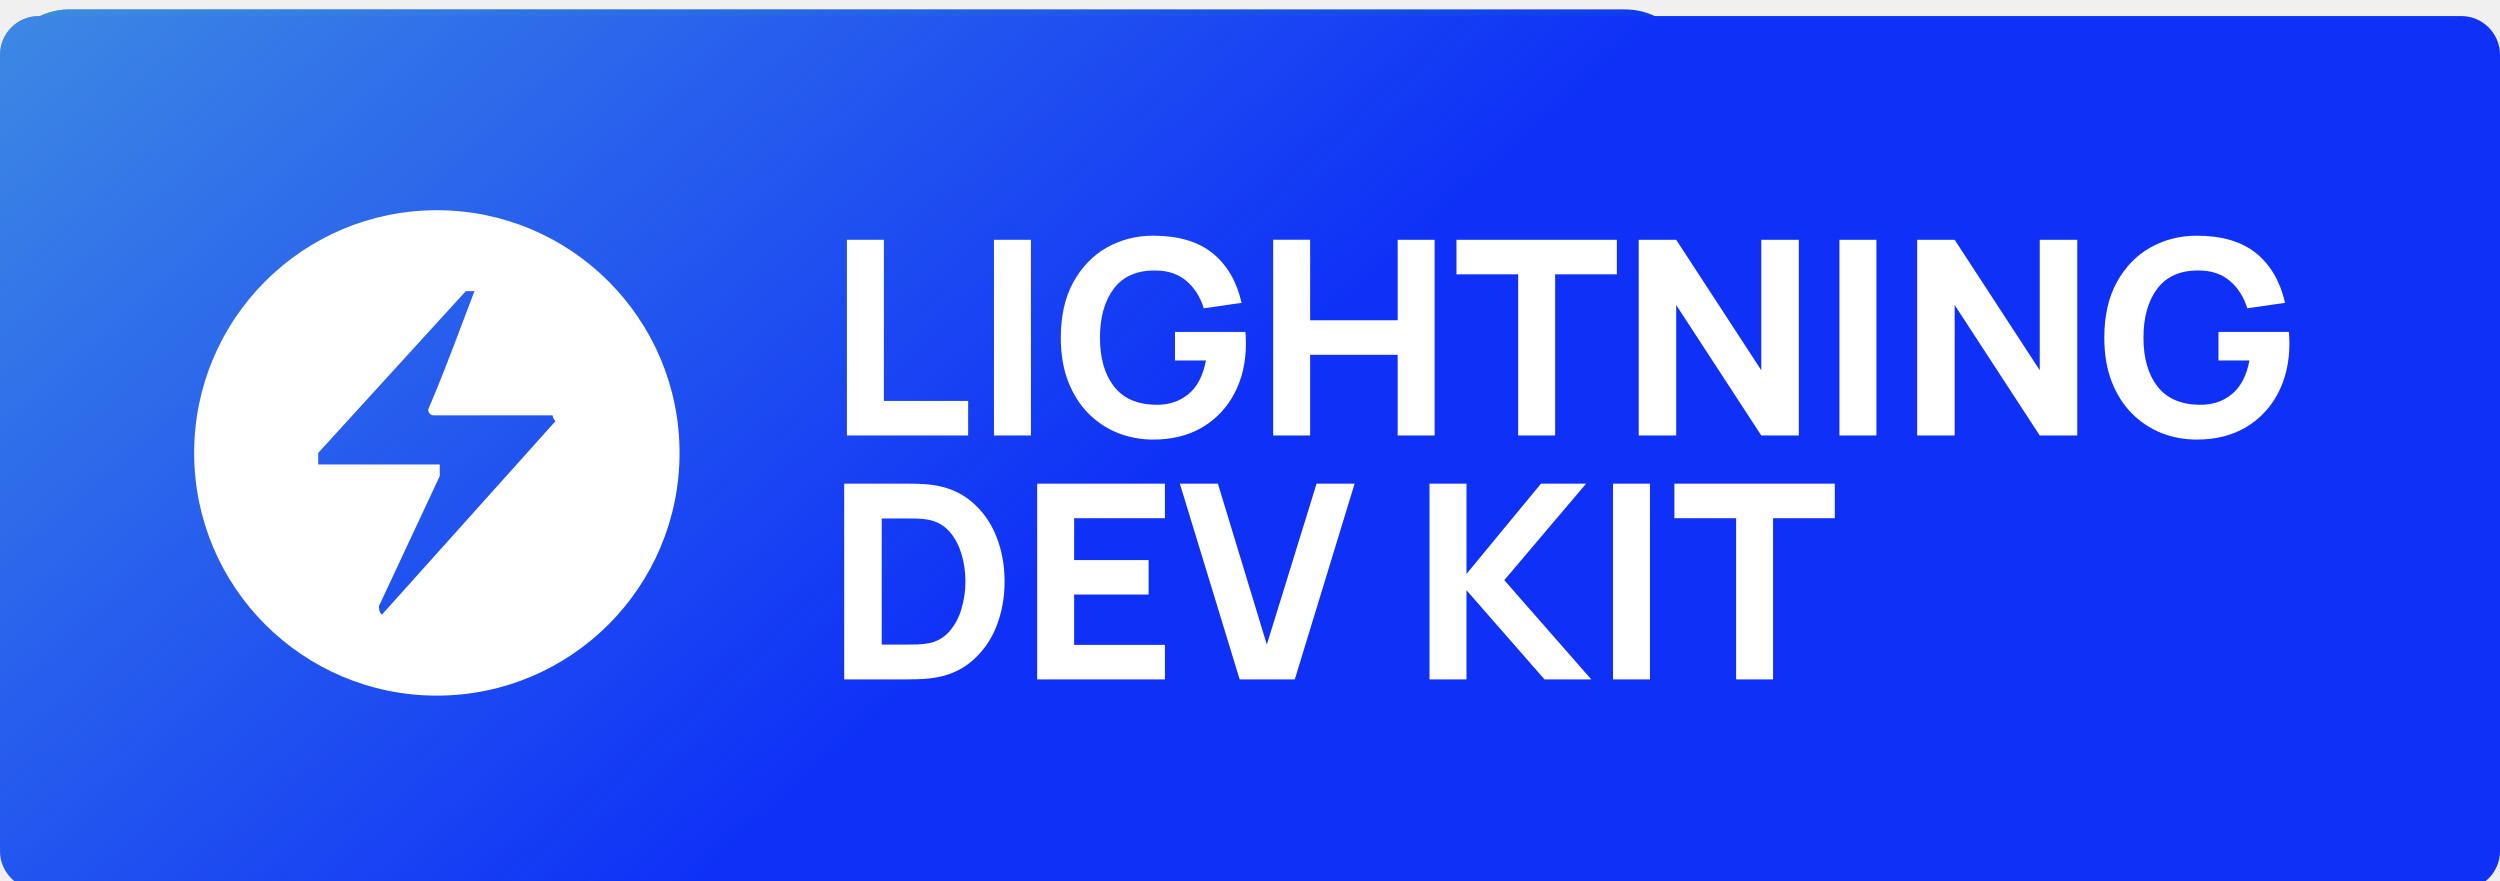
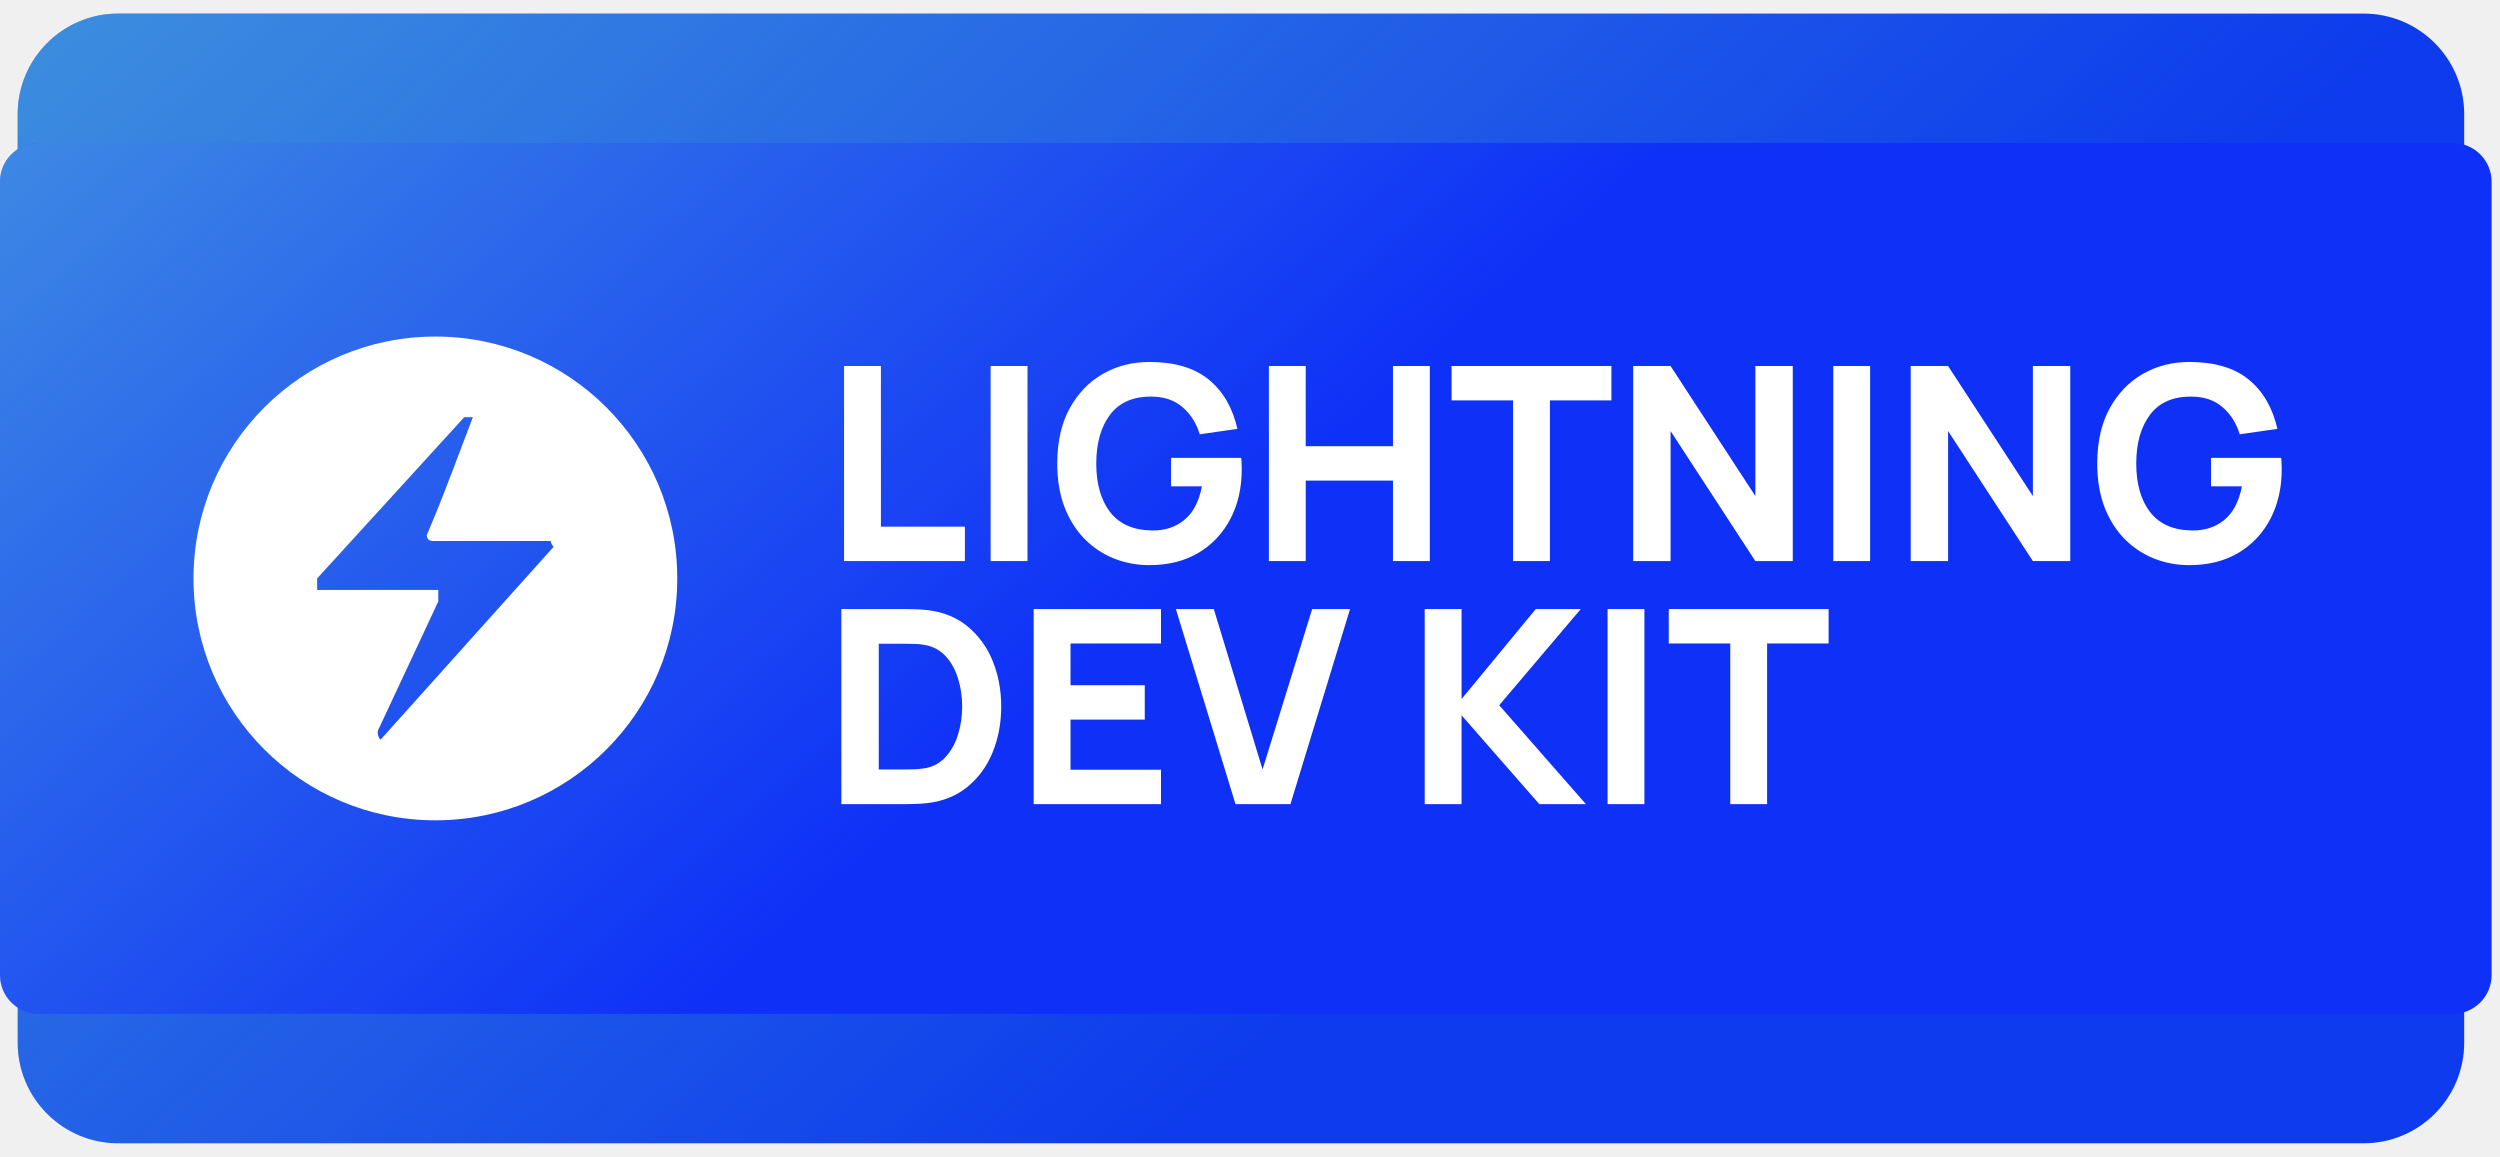
<svg xmlns="http://www.w3.org/2000/svg" xmlns:xlink="http://www.w3.org/1999/xlink" width="100%" height="100%">
  <style>
- 		@media screen and (max-width: 143px) {
- 			.small { visibility: visible; }
+     @media all and (max-width: 143px) {
+       .small { visibility: visible; }
      .large { visibility: hidden; }
- 		}
-     @media screen and (min-width: 144px) {
+     }
+     @media all and (min-width: 144px) {
      .small { visibility: hidden; }
- 			.large { visibility: visible; }
- 		}
- 	</style>
+       .large { visibility: visible; }
+     }
+   </style>
  <symbol id="small" viewBox="0 0 98 46">
    <path d="M0 4.54a4 4 0 014-4h89.28a4 4 0 014 4V41.46a4 4 0 01-4 4H4a4 4 0 01-4-4V4.54z" fill="#0D3BED" />
    <path d="M0 4.54a4 4 0 014-4h89.28a4 4 0 014 4V41.46a4 4 0 01-4 4H4a4 4 0 01-4-4V4.54z" fill="url(#paint0_linear)" fill-opacity=".5" />
    <path fill-rule="evenodd" clip-rule="evenodd" d="M22.461 11.54C16.131 11.54 11 16.67 11 23c0 6.33 5.131 11.461 11.461 11.461s11.461-5.13 11.461-11.46c0-6.33-5.131-11.462-11.46-11.462zm1.113 5.262c.188-.5.373-.99.559-1.472h-.407l-6.914 7.58v.541h5.694v.542l-2.847 6.09c0 .136 0 .272.135.407l8.135-9.07c-.135-.135-.135-.27-.135-.27h-5.56c-.27 0-.27-.27-.27-.27.59-1.377 1.11-2.754 1.61-4.078z" fill="#fff" />
    <path d="M43.603 31.246h9.371v-2.668H46.46v-12.46h-2.857v15.128zm11.157 0h4.896c.12 0 .364-.003.736-.01.37-.007.728-.032 1.071-.074 1.219-.147 2.252-.57 3.1-1.271.847-.7 1.491-1.59 1.933-2.669.44-1.078.661-2.259.661-3.54 0-1.282-.22-2.462-.661-3.54-.442-1.08-1.086-1.969-1.933-2.67-.848-.7-1.881-1.123-3.1-1.27-.343-.042-.7-.067-1.071-.074-.372-.007-.617-.01-.736-.01h-4.895v15.128zm2.9-2.69v-9.749h1.996c.19 0 .445.004.767.01.322.008.613.04.872.095a2.8 2.8 0 011.587.893c.42.47.731 1.044.935 1.723.21.68.315 1.397.315 2.154 0 .721-.102 1.422-.305 2.101a4.531 4.531 0 01-.924 1.744c-.414.483-.95.791-1.608.924-.259.05-.55.081-.872.095-.322.007-.578.01-.767.01H57.66zm12.018 2.69h2.858v-6.892l6.03 6.892h3.614l-6.724-7.67 6.325-7.458h-3.488l-5.757 6.976v-6.976h-2.858v15.128z" fill="#fff" />
    <defs>
      <linearGradient id="paint0_linear" x1="32.789" y1="56.891" x2="-14.122" y2="4.157" gradientUnits="userSpaceOnUse">
        <stop stop-color="#76F3CD" stop-opacity="0" />
        <stop offset="1" stop-color="#76F3CD" />
      </linearGradient>
    </defs>
  </symbol>
-   <symbol id="large" viewbox="0 0 144 52">
+   <symbol id="large" viewBox="0 0 144 52">
    <path d="M0 3.151A2.23 2.23 0 012.23.921h139.057a2.23 2.23 0 012.229 2.23V48.85a2.23 2.23 0 01-2.229 2.23H2.229A2.23 2.23 0 010 48.849V3.151z" fill="#0F31F7" />
    <path d="M0 3.151A2.23 2.23 0 012.23.921h139.057a2.23 2.23 0 012.229 2.23V48.85a2.23 2.23 0 01-2.229 2.23H2.229A2.23 2.23 0 010 48.849V3.151z" fill="url(#paint0_linear)" fill-opacity=".5" />
    <path fill-rule="evenodd" clip-rule="evenodd" d="M25.078 12.068c-7.695 0-13.932 6.238-13.932 13.933 0 7.695 6.237 13.932 13.932 13.932S39.01 33.696 39.01 26.001s-6.237-13.933-13.932-13.933zm1.475 6.449c.23-.612.458-1.214.685-1.804h-.498L18.267 26v.663h6.978v.664l-3.489 7.464c0 .166 0 .331.166.497l9.968-11.112c-.166-.166-.166-.332-.166-.332h-6.811c-.333 0-.333-.332-.333-.332.724-1.687 1.36-3.373 1.973-4.996z" fill="#fff" />
    <path d="M48.618 25h6.96v-1.982h-4.837v-9.253h-2.123V25zm8.443 0h2.122V13.765H57.06V25zm9.142.234c1.082 0 2.021-.234 2.817-.702a4.861 4.861 0 001.849-1.959c.437-.832.655-1.786.655-2.863 0-.026-.002-.125-.008-.296a3.44 3.44 0 00-.023-.36h-4.041v1.64h1.778c-.171.889-.514 1.539-1.03 1.95-.51.41-1.128.608-1.856.593-1.067-.016-1.868-.37-2.403-1.061-.531-.692-.796-1.623-.796-2.794 0-1.17.265-2.109.796-2.816.535-.707 1.336-1.053 2.403-1.038.717.005 1.305.206 1.763.6.463.391.796.914.999 1.57l2.169-.313c-.281-1.228-.835-2.177-1.662-2.848-.827-.67-1.964-1.006-3.41-1.006-.978 0-1.87.229-2.676.686-.801.458-1.44 1.124-1.92 1.998-.473.868-.71 1.924-.71 3.167 0 .952.141 1.792.422 2.52.286.729.674 1.34 1.163 1.834a5 5 0 001.7 1.124 5.51 5.51 0 002.021.374zM73.088 25h2.122v-4.634h5.025V25h2.122V13.765h-2.122v4.619H75.21v-4.62h-2.122V25zm14.065 0h2.122v-9.253h3.543v-1.982H83.61v1.982h3.542V25zm6.919 0h2.153v-7.49l4.884 7.49h2.154V13.765h-2.154v7.49l-4.884-7.49h-2.153V25zm11.524 0h2.122V13.765h-2.122V25zm4.461 0h2.153v-7.49l4.884 7.49h2.154V13.765h-2.154v7.49l-4.884-7.49h-2.153V25zm16.049.234c1.082 0 2.021-.234 2.817-.702a4.86 4.86 0 001.849-1.959c.437-.832.655-1.786.655-2.863 0-.026-.002-.125-.008-.296a3.531 3.531 0 00-.023-.36h-4.042v1.64h1.779c-.171.889-.515 1.539-1.03 1.95-.509.41-1.128.608-1.856.593-1.067-.016-1.868-.37-2.403-1.061-.531-.692-.796-1.623-.796-2.794 0-1.17.265-2.109.796-2.816.535-.707 1.336-1.053 2.403-1.038.717.005 1.305.206 1.763.6.463.391.796.914.999 1.57l2.169-.313c-.281-1.228-.835-2.177-1.662-2.848-.827-.67-1.964-1.006-3.41-1.006-.978 0-1.87.229-2.676.686-.801.458-1.441 1.124-1.919 1.998-.474.868-.71 1.924-.71 3.167 0 .952.14 1.792.421 2.52.286.729.674 1.34 1.163 1.834a5.003 5.003 0 001.7 1.124c.64.25 1.314.374 2.021.374zM48.462 39h3.636c.089 0 .27-.003.546-.008s.541-.023.796-.054c.905-.11 1.672-.424 2.302-.945a4.954 4.954 0 001.435-1.981c.328-.801.492-1.678.492-2.63 0-.951-.164-1.828-.492-2.629a4.954 4.954 0 00-1.435-1.982c-.63-.52-1.397-.835-2.302-.944a7.754 7.754 0 00-.796-.054 36.768 36.768 0 00-.546-.008h-3.636V39zm2.154-1.997v-7.24h1.482c.14 0 .33.002.57.007.24.005.455.029.647.07.474.094.866.315 1.178.663.313.349.544.776.695 1.28.156.505.234 1.038.234 1.6a5.42 5.42 0 01-.226 1.56 3.366 3.366 0 01-.687 1.295 2.058 2.058 0 01-1.194.687c-.192.036-.408.06-.647.07-.24.005-.43.008-.57.008h-1.482zM59.54 39h7.334v-1.982h-5.212v-2.887h4.276V32.15h-4.276v-2.403h5.212v-1.982H59.54V39zm11.623 0h3.167l3.433-11.235H75.58l-2.856 9.238-2.809-9.238h-2.184L71.164 39zm10.9 0h2.122v-5.118L88.664 39h2.684l-4.993-5.696 4.697-5.54h-2.59l-4.276 5.182v-5.181h-2.123V39zm10.533 0h2.122V27.765h-2.122V39zm7.067 0h2.122v-9.253h3.543v-1.982h-9.207v1.982h3.542V39z" fill="#fff" />
    <defs>
      <linearGradient id="paint0_linear" x1="143.516" y1="51.079" x2="114.717" y2="-35.21" gradientUnits="userSpaceOnUse">
        <stop offset=".474" stop-color="#76F3CD" stop-opacity="0" />
        <stop offset="1" stop-color="#76F3CD" />
      </linearGradient>
    </defs>
  </symbol>
-   <use class="small" xlink:href="#small" x="0" y="0" width="98" height="46" />
-   <use class="large" xlink:href="#large" x="0" y="0" width="144" height="52" />
+   <use class="small" xlink:href="#small" />
+   <use class="large" xlink:href="#large" />
</svg>
